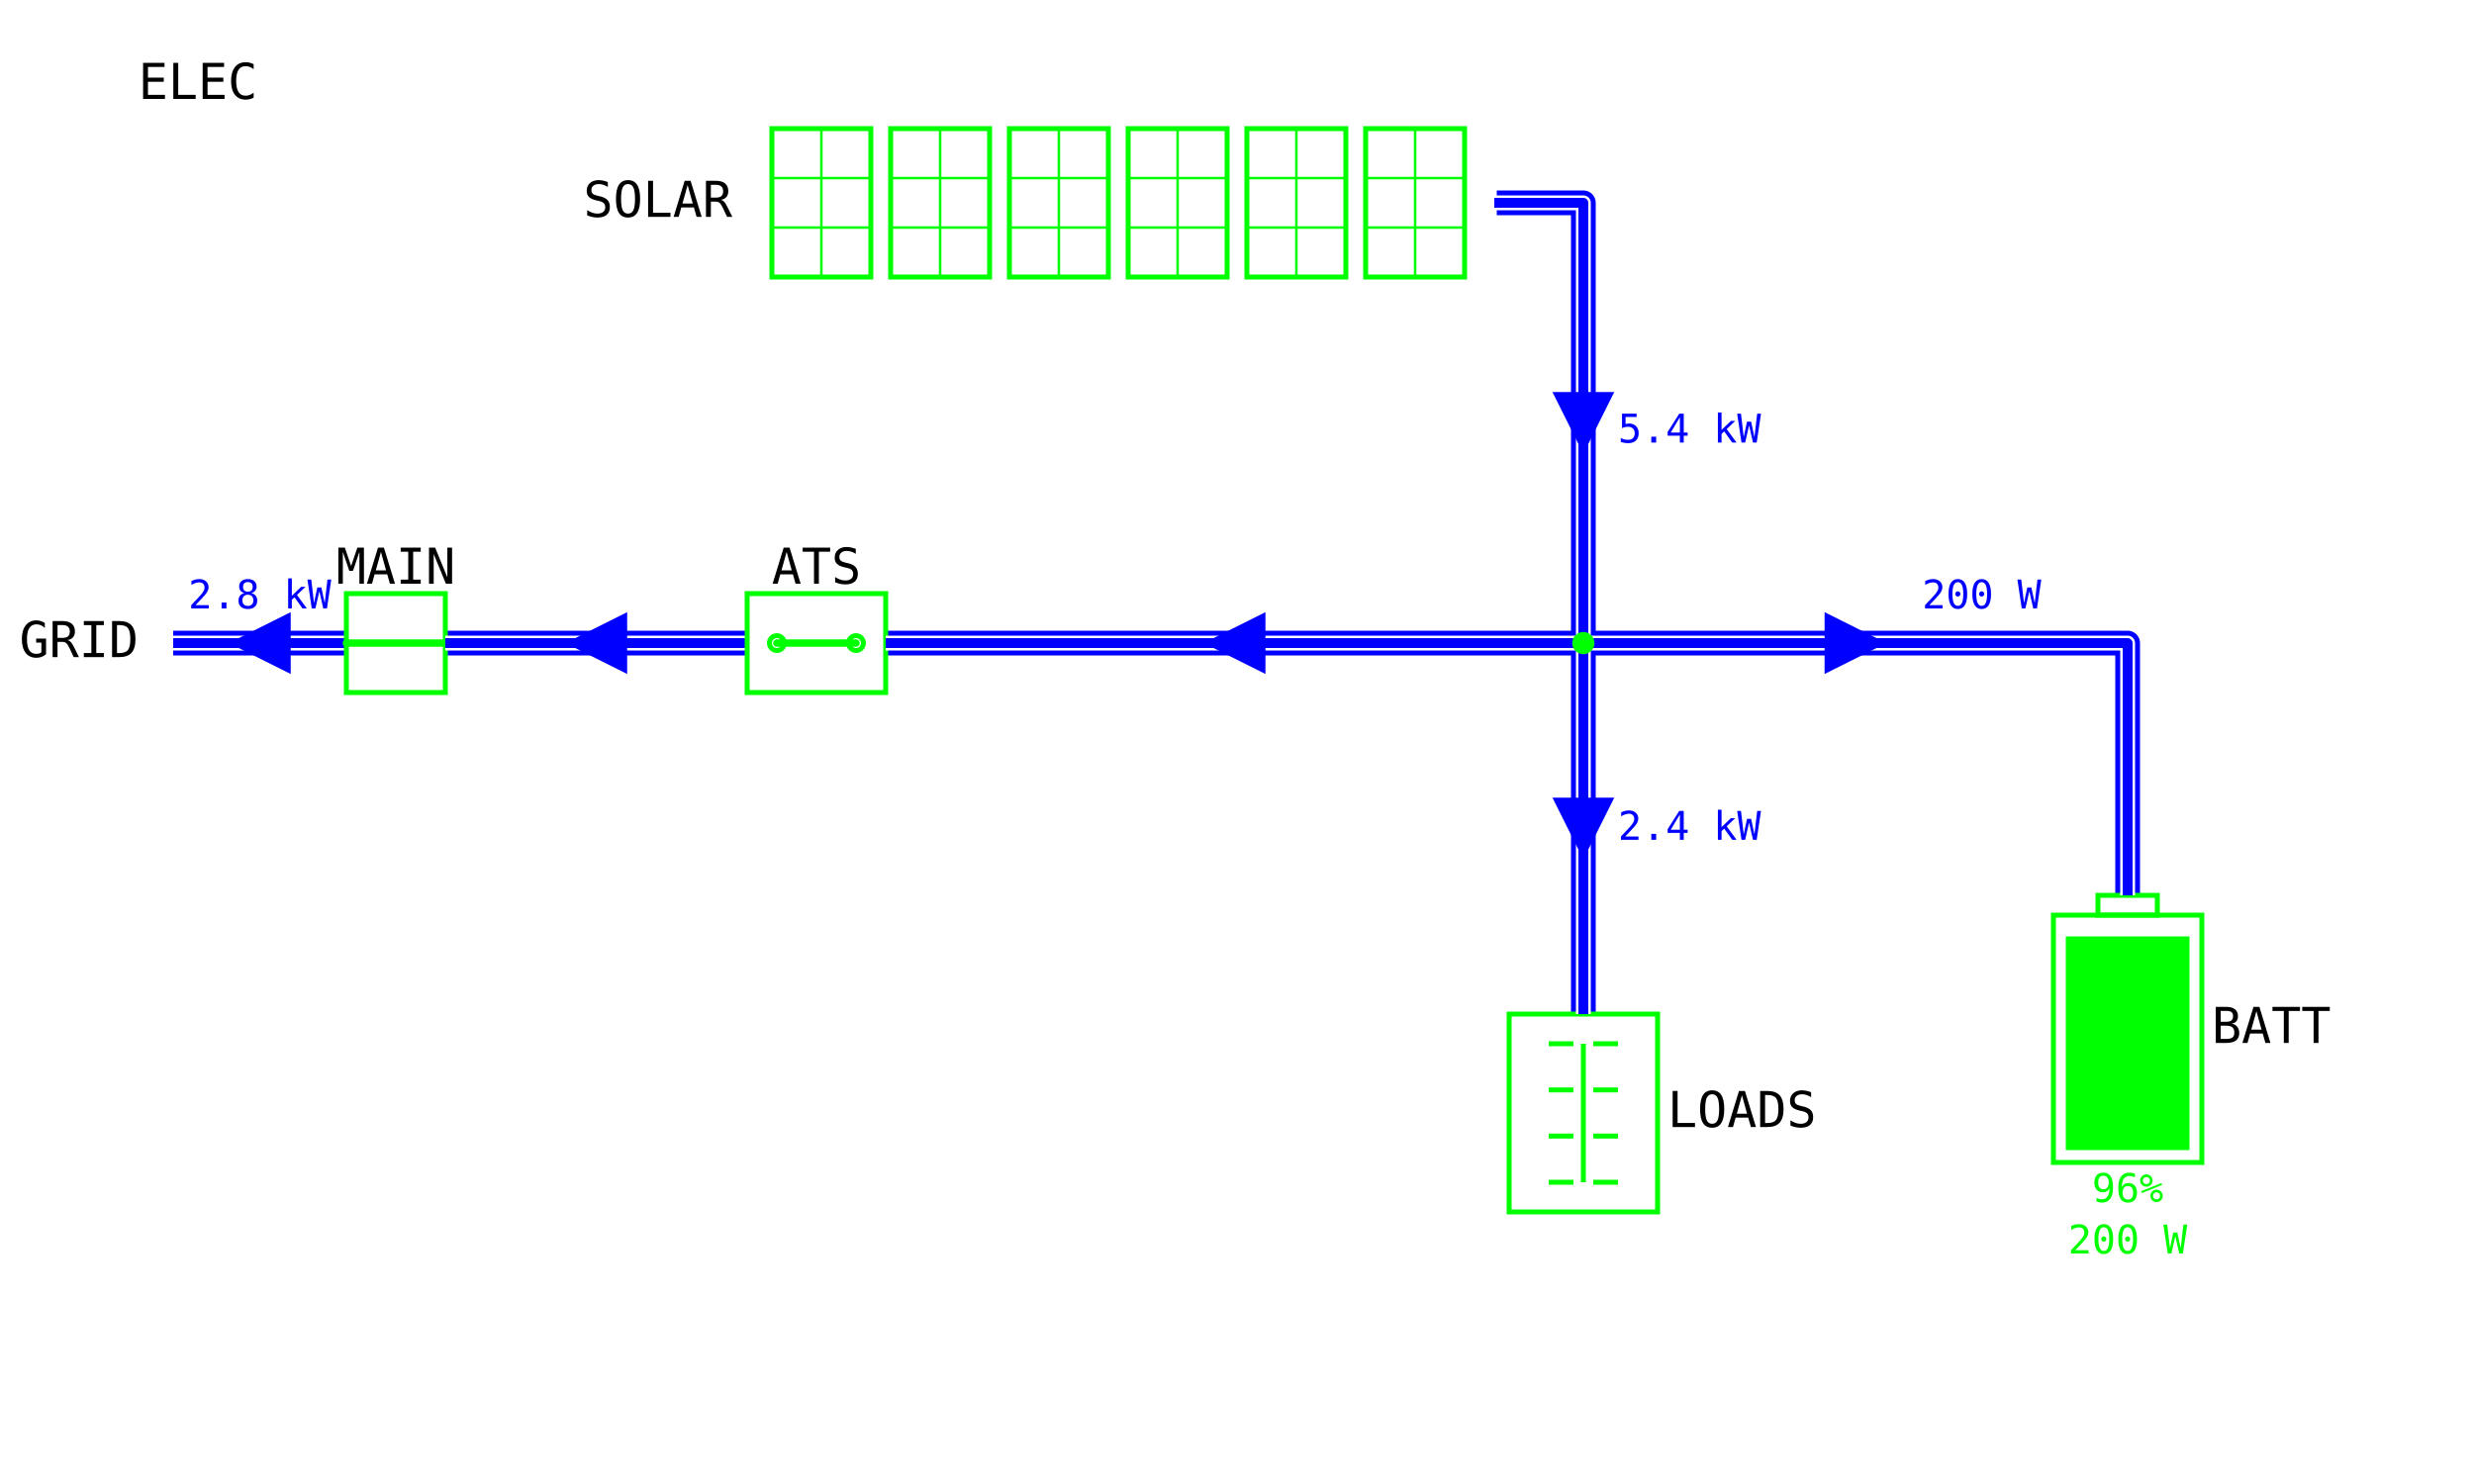
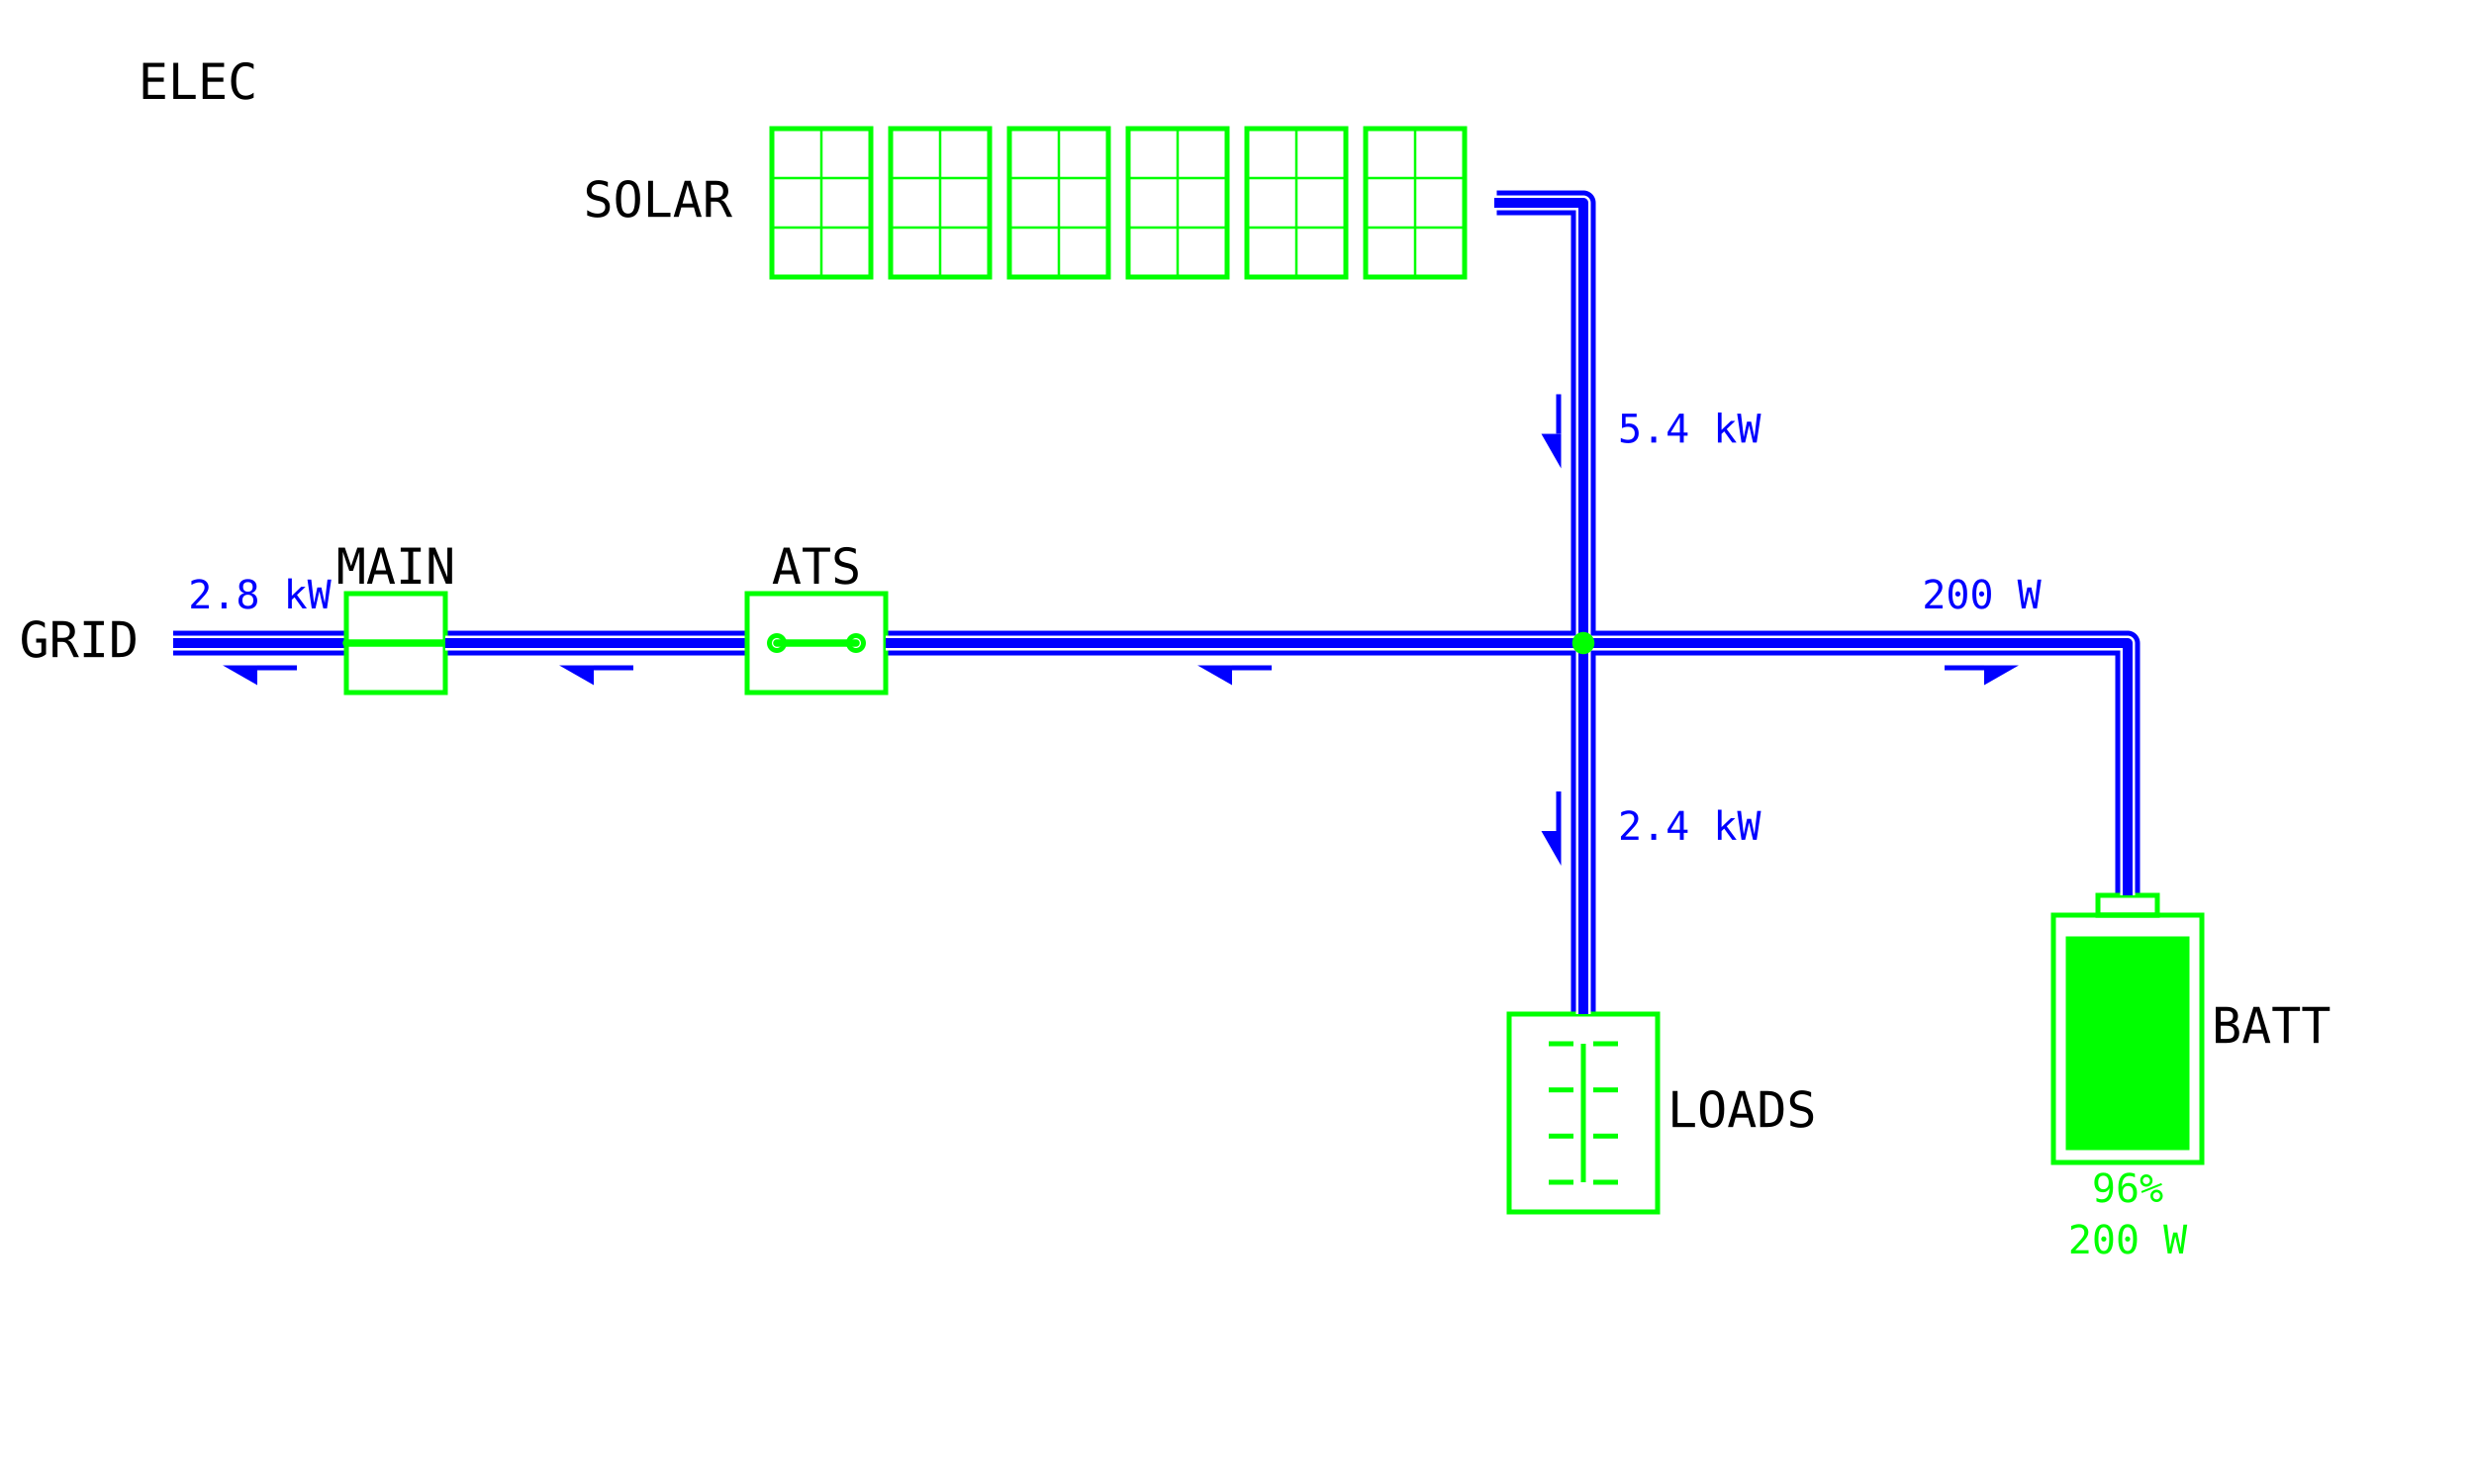
<svg xmlns="http://www.w3.org/2000/svg" viewBox="0 0 1000 600" width="1280" height="768" data-page="electrical" data-theme="eink_color">
  <rect x="0" y="0" width="1000" height="600" fill="#ffffff" />
  <g id="casings">
    <g data-for="grid">
      <polyline points="70,260 140,260" fill="none" stroke="#0000ff" stroke-width="10" stroke-linejoin="round" />
    </g>
    <g data-for="grid_link">
      <polyline points="180,260 302,260" fill="none" stroke="#0000ff" stroke-width="10" stroke-linejoin="round" />
    </g>
    <g data-for="backup_feed">
      <polyline points="358,260 640,260" fill="none" stroke="#0000ff" stroke-width="10" stroke-linejoin="round" />
    </g>
    <g data-for="solar">
      <polyline points="604,82 640,82 640,260" fill="none" stroke="#0000ff" stroke-width="10" stroke-linejoin="round" />
    </g>
    <g data-for="battery_feed">
      <polyline points="640,260 860,260 860,362" fill="none" stroke="#0000ff" stroke-width="10" stroke-linejoin="round" />
    </g>
    <g data-for="load_feed">
      <polyline points="640,260 640,410" fill="none" stroke="#0000ff" stroke-width="10" stroke-linejoin="round" />
    </g>
  </g>
  <g id="title">
    <text x="80" y="40" text-anchor="middle" font-family="DejaVu Sans Mono, monospace" font-size="20" fill="#000000">ELEC</text>
  </g>
  <g id="grid">
    <polyline points="70,260 140,260" fill="none" stroke="#ffffff" stroke-width="6" stroke-linejoin="round" />
    <polyline points="70,260 140,260" fill="none" stroke="#0000ff" stroke-width="4" stroke-linejoin="round" />
-     <polygon points="92.5,260 117.5,247.5 117.5,272.5" fill="#0000ff" />
+     <line x1="120" y1="270" x2="104" y2="270" stroke="#0000ff" stroke-width="2" />
+     <polygon points="90,269 104,269 104,277" fill="#0000ff" />
    <text x="56" y="260" text-anchor="end" dominant-baseline="middle" font-family="DejaVu Sans Mono, monospace" font-size="20" fill="#000000">GRID</text>
    <text x="105" y="246" text-anchor="middle" font-family="DejaVu Sans Mono, monospace" font-size="16" fill="#0000ff">2.8 kW</text>
  </g>
  <g id="main_breaker">
    <g>
      <rect x="140" y="240" width="40" height="40" fill="none" stroke="#00ff00" stroke-width="2" />
      <line x1="140" y1="260" x2="180" y2="260" stroke="#00ff00" stroke-width="3" stroke-linecap="round" />
    </g>
    <text x="160" y="236" text-anchor="middle" font-family="DejaVu Sans Mono, monospace" font-size="20" fill="#000000">MAIN</text>
  </g>
  <g id="grid_link">
    <polyline points="180,260 302,260" fill="none" stroke="#ffffff" stroke-width="6" stroke-linejoin="round" />
    <polyline points="180,260 302,260" fill="none" stroke="#0000ff" stroke-width="4" stroke-linejoin="round" />
-     <polygon points="228.5,260 253.5,247.5 253.5,272.5" fill="#0000ff" />
+     <line x1="256" y1="270" x2="240" y2="270" stroke="#0000ff" stroke-width="2" />
+     <polygon points="226,269 240,269 240,277" fill="#0000ff" />
  </g>
  <g id="ats">
    <g>
      <rect x="302" y="240" width="56" height="40" fill="none" stroke="#00ff00" stroke-width="2" />
      <circle cx="314" cy="260" r="3" fill="none" stroke="#00ff00" stroke-width="2" />
      <circle cx="346" cy="260" r="3" fill="none" stroke="#00ff00" stroke-width="2" />
      <line x1="346" y1="260" x2="314" y2="260" stroke="#00ff00" stroke-width="3" stroke-linecap="round" />
    </g>
    <text x="330" y="236" text-anchor="middle" font-family="DejaVu Sans Mono, monospace" font-size="20" fill="#000000">ATS</text>
  </g>
  <g id="backup_feed">
    <polyline points="358,260 640,260" fill="none" stroke="#ffffff" stroke-width="6" stroke-linejoin="round" />
    <polyline points="358,260 640,260" fill="none" stroke="#0000ff" stroke-width="4" stroke-linejoin="round" />
-     <polygon points="486.5,260 511.5,247.5 511.5,272.5" fill="#0000ff" />
+     <line x1="514" y1="270" x2="498" y2="270" stroke="#0000ff" stroke-width="2" />
+     <polygon points="484,269 498,269 498,277" fill="#0000ff" />
  </g>
  <g id="array">
    <rect x="300" y="40" width="304" height="84" fill="none" stroke="#ffffff" stroke-width="2" />
    <g id="array.p1">
      <rect x="312" y="52" width="40" height="60" fill="none" stroke="#00ff00" stroke-width="2" />
      <line x1="312" y1="72" x2="352" y2="72" stroke="#00ff00" stroke-width="1" />
      <line x1="312" y1="92" x2="352" y2="92" stroke="#00ff00" stroke-width="1" />
      <line x1="332" y1="52" x2="332" y2="112" stroke="#00ff00" stroke-width="1" />
    </g>
    <g id="array.p2">
      <rect x="360" y="52" width="40" height="60" fill="none" stroke="#00ff00" stroke-width="2" />
      <line x1="360" y1="72" x2="400" y2="72" stroke="#00ff00" stroke-width="1" />
      <line x1="360" y1="92" x2="400" y2="92" stroke="#00ff00" stroke-width="1" />
      <line x1="380" y1="52" x2="380" y2="112" stroke="#00ff00" stroke-width="1" />
    </g>
    <g id="array.p3">
      <rect x="408" y="52" width="40" height="60" fill="none" stroke="#00ff00" stroke-width="2" />
      <line x1="408" y1="72" x2="448" y2="72" stroke="#00ff00" stroke-width="1" />
      <line x1="408" y1="92" x2="448" y2="92" stroke="#00ff00" stroke-width="1" />
      <line x1="428" y1="52" x2="428" y2="112" stroke="#00ff00" stroke-width="1" />
    </g>
    <g id="array.p4">
      <rect x="456" y="52" width="40" height="60" fill="none" stroke="#00ff00" stroke-width="2" />
      <line x1="456" y1="72" x2="496" y2="72" stroke="#00ff00" stroke-width="1" />
      <line x1="456" y1="92" x2="496" y2="92" stroke="#00ff00" stroke-width="1" />
      <line x1="476" y1="52" x2="476" y2="112" stroke="#00ff00" stroke-width="1" />
    </g>
    <g id="array.p5">
      <rect x="504" y="52" width="40" height="60" fill="none" stroke="#00ff00" stroke-width="2" />
      <line x1="504" y1="72" x2="544" y2="72" stroke="#00ff00" stroke-width="1" />
      <line x1="504" y1="92" x2="544" y2="92" stroke="#00ff00" stroke-width="1" />
      <line x1="524" y1="52" x2="524" y2="112" stroke="#00ff00" stroke-width="1" />
    </g>
    <g id="array.p6">
      <rect x="552" y="52" width="40" height="60" fill="none" stroke="#00ff00" stroke-width="2" />
      <line x1="552" y1="72" x2="592" y2="72" stroke="#00ff00" stroke-width="1" />
      <line x1="552" y1="92" x2="592" y2="92" stroke="#00ff00" stroke-width="1" />
      <line x1="572" y1="52" x2="572" y2="112" stroke="#00ff00" stroke-width="1" />
    </g>
    <text x="296" y="82" text-anchor="end" dominant-baseline="middle" font-family="DejaVu Sans Mono, monospace" font-size="20" fill="#000000">SOLAR</text>
  </g>
  <g id="solar">
    <polyline points="604,82 640,82 640,260" fill="none" stroke="#ffffff" stroke-width="6" stroke-linejoin="round" />
    <polyline points="604,82 640,82 640,260" fill="none" stroke="#0000ff" stroke-width="4" stroke-linejoin="round" />
-     <polygon points="640,183.5 627.5,158.5 652.5,158.5" fill="#0000ff" />
+     <line x1="630" y1="159.4" x2="630" y2="175.4" stroke="#0000ff" stroke-width="2" />
+     <polygon points="631,189.4 631,175.4 623,175.4" fill="#0000ff" />
    <text x="654" y="174.4" text-anchor="start" dominant-baseline="middle" font-family="DejaVu Sans Mono, monospace" font-size="16" fill="#0000ff">5.4 kW</text>
  </g>
  <g id="battery">
    <rect x="830" y="370" width="60" height="100" fill="none" stroke="#00ff00" stroke-width="2" />
    <rect x="848" y="362" width="24" height="8" fill="none" stroke="#00ff00" stroke-width="2" />
    <rect x="835" y="378.6" width="50" height="86.4" fill="#00ff00" />
    <text x="894" y="416" text-anchor="start" dominant-baseline="middle" font-family="DejaVu Sans Mono, monospace" font-size="20" fill="#000000">BATT</text>
    <text x="860" y="486" text-anchor="middle" font-family="DejaVu Sans Mono, monospace" font-size="16" fill="#00ff00">96%</text>
    <text x="860" y="506.8" text-anchor="middle" font-family="DejaVu Sans Mono, monospace" font-size="16" fill="#00ff00">200 W</text>
  </g>
  <g id="battery_feed">
    <polyline points="640,260 860,260 860,362" fill="none" stroke="#ffffff" stroke-width="6" stroke-linejoin="round" />
    <polyline points="640,260 860,260 860,362" fill="none" stroke="#0000ff" stroke-width="4" stroke-linejoin="round" />
-     <polygon points="762.5,260 737.5,272.5 737.5,247.5" fill="#0000ff" />
+     <line x1="786" y1="270" x2="802" y2="270" stroke="#0000ff" stroke-width="2" />
+     <polygon points="816,269 802,269 802,277" fill="#0000ff" />
    <text x="801" y="246" text-anchor="middle" font-family="DejaVu Sans Mono, monospace" font-size="16" fill="#0000ff">200 W</text>
  </g>
  <g id="loads">
    <rect x="610" y="410" width="60" height="80" fill="none" stroke="#00ff00" stroke-width="2" />
    <line x1="640" y1="422" x2="640" y2="478" stroke="#00ff00" stroke-width="2" />
    <line x1="626" y1="422" x2="636" y2="422" stroke="#00ff00" stroke-width="2" />
    <line x1="644" y1="422" x2="654" y2="422" stroke="#00ff00" stroke-width="2" />
    <line x1="626" y1="440.67" x2="636" y2="440.67" stroke="#00ff00" stroke-width="2" />
    <line x1="644" y1="440.67" x2="654" y2="440.67" stroke="#00ff00" stroke-width="2" />
    <line x1="626" y1="459.33" x2="636" y2="459.33" stroke="#00ff00" stroke-width="2" />
    <line x1="644" y1="459.33" x2="654" y2="459.33" stroke="#00ff00" stroke-width="2" />
    <line x1="626" y1="478" x2="636" y2="478" stroke="#00ff00" stroke-width="2" />
    <line x1="644" y1="478" x2="654" y2="478" stroke="#00ff00" stroke-width="2" />
    <text x="674" y="450" text-anchor="start" dominant-baseline="middle" font-family="DejaVu Sans Mono, monospace" font-size="20" fill="#000000">LOADS</text>
  </g>
  <g id="load_feed">
    <polyline points="640,260 640,410" fill="none" stroke="#ffffff" stroke-width="6" stroke-linejoin="round" />
    <polyline points="640,260 640,410" fill="none" stroke="#0000ff" stroke-width="4" stroke-linejoin="round" />
-     <polygon points="640,347.5 627.5,322.5 652.5,322.5" fill="#0000ff" />
+     <line x1="630" y1="320" x2="630" y2="336" stroke="#0000ff" stroke-width="2" />
+     <polygon points="631,350 631,336 623,336" fill="#0000ff" />
    <text x="654" y="335" text-anchor="start" dominant-baseline="middle" font-family="DejaVu Sans Mono, monospace" font-size="16" fill="#0000ff">2.4 kW</text>
  </g>
  <g id="bus">
    <circle cx="640" cy="260" r="4.5" fill="#00ff00" />
  </g>
</svg>
